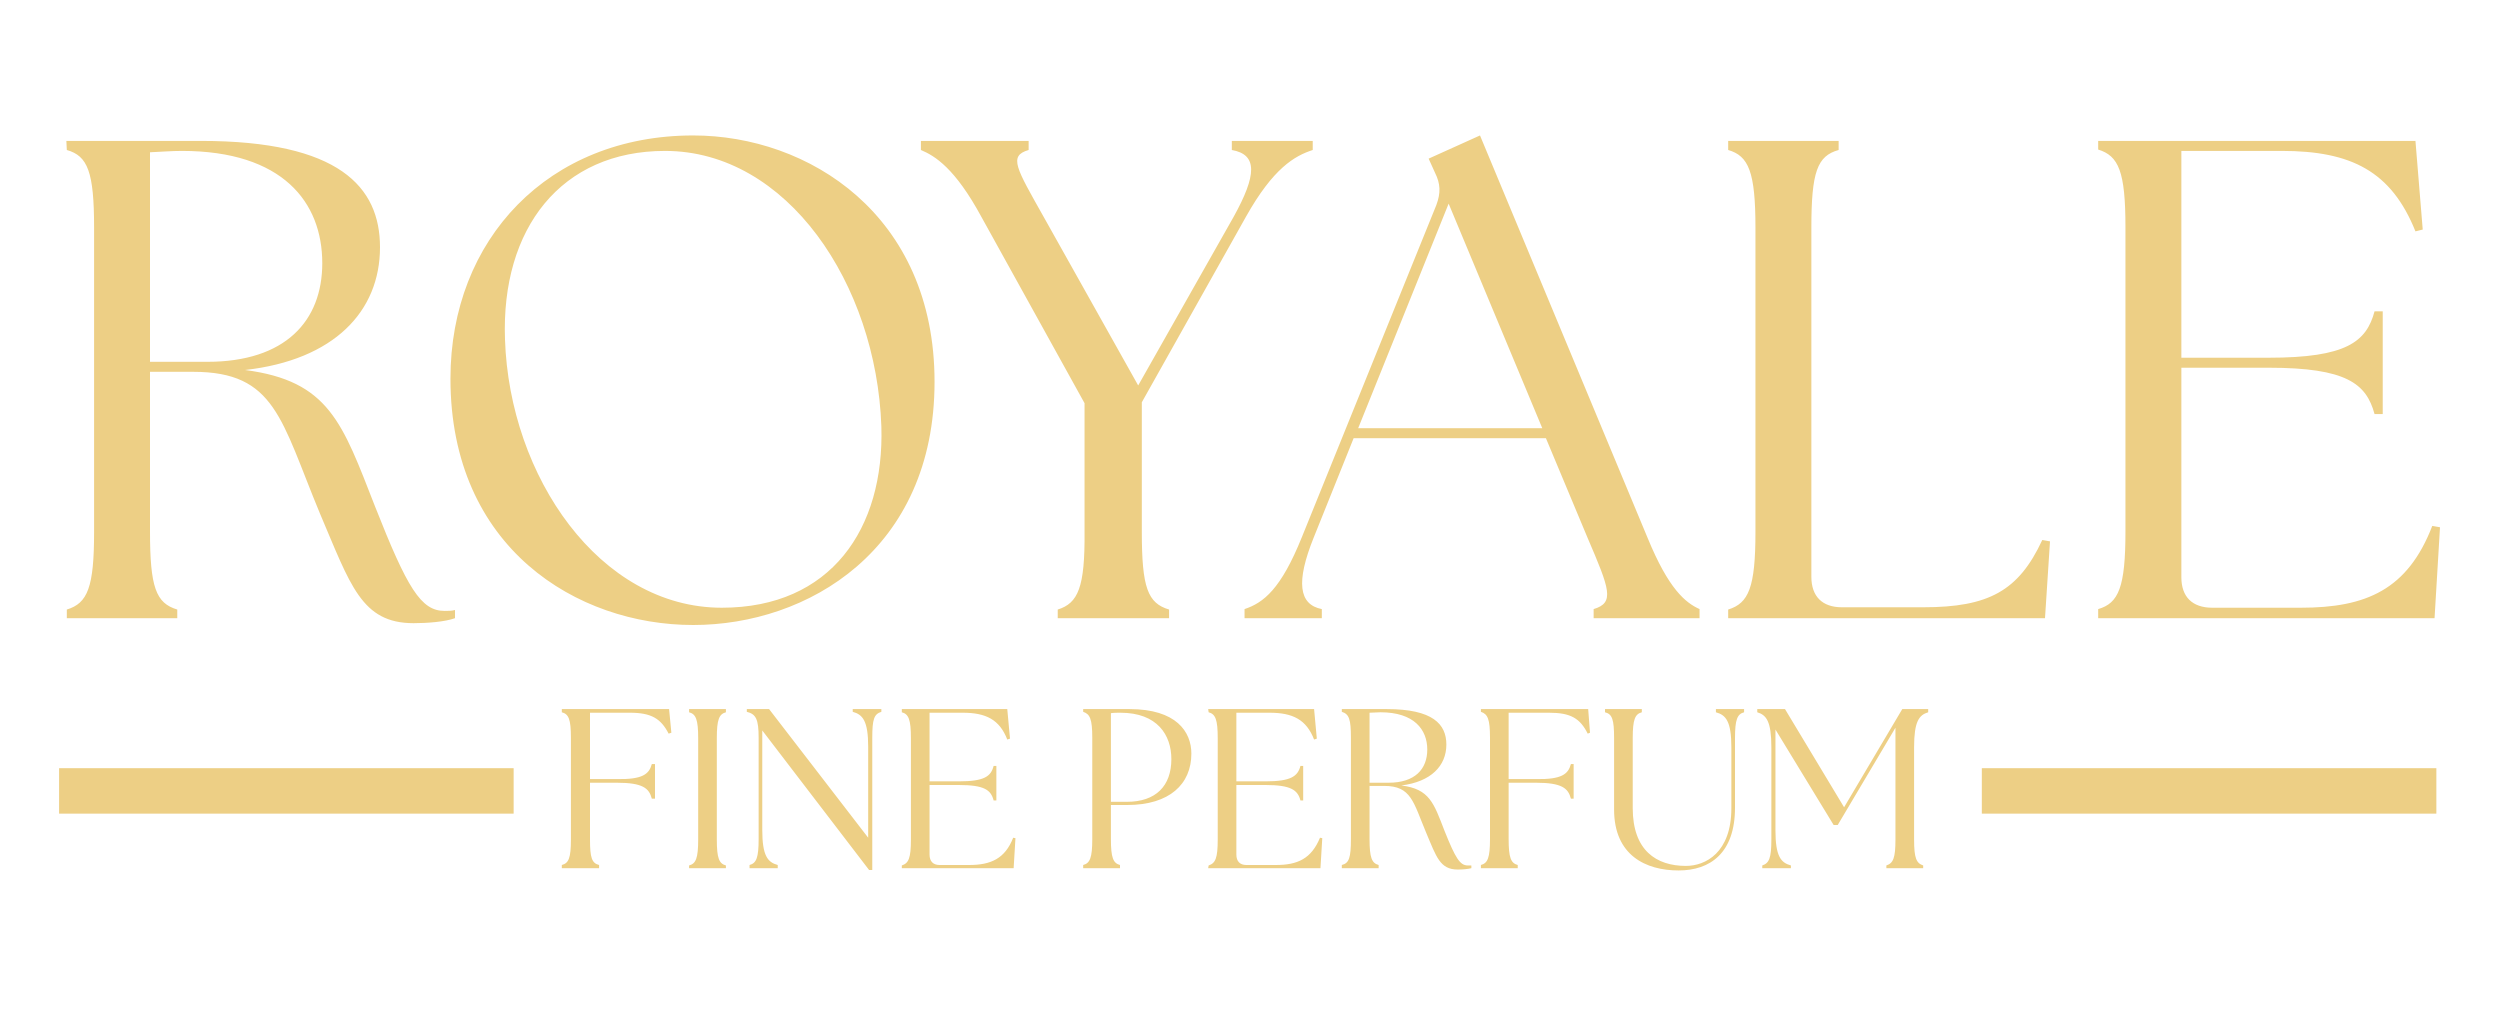
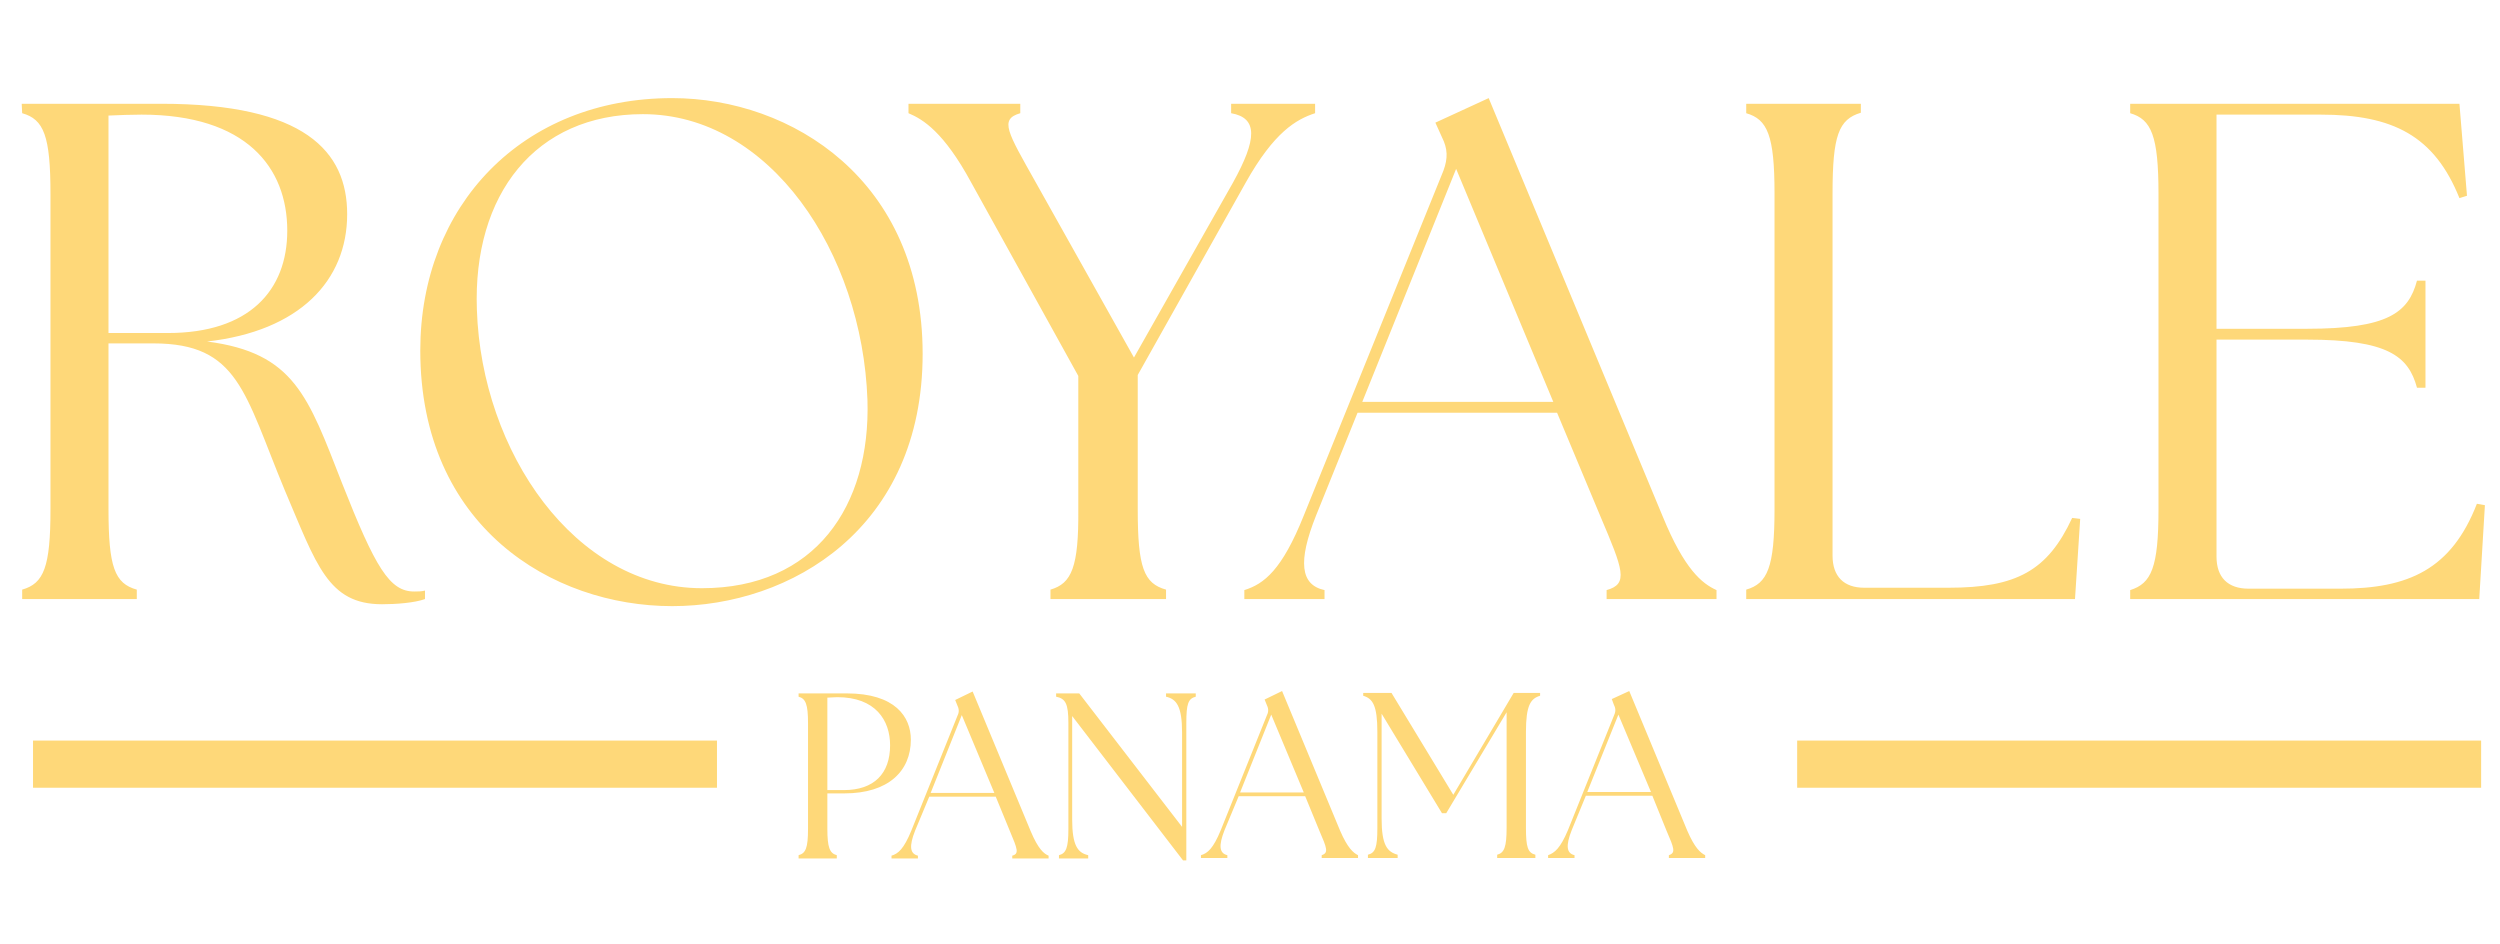
- <svg xmlns="http://www.w3.org/2000/svg" version="1.2" viewBox="0 0 550 222" width="550" height="222">
-   <style>.a{fill:#edcf85}</style>
-   <path class="a" d="m91 137.1c3 0 6.9-0.3 9.1-1.1v-1.8c-0.7 0.2-1.5 0.2-2.3 0.2-5.2 0-8.2-5-15.3-23-7.2-18.4-10.1-27.6-28.6-30 19.6-2.2 29.7-12.9 29.7-27 0-13.3-9-23.4-39.4-23.4h-29.6l0.1 2c4.6 1.3 6 4.8 6 17.1v66.9c0 12.2-1.4 15.7-6 17.1v1.9h24.3v-1.9c-4.7-1.4-6-4.9-6-17.2v-35.1h9.5c18.1 0 19.3 10.5 27.9 31.2 6.7 15.7 9.1 24.1 20.6 24.1zm-58-57.5v-46.1c2.3-0.1 4.8-0.3 7-0.3 22.2 0 30.9 11.3 30.9 24.7 0 12.7-8.1 21.7-25.3 21.7zm119.5 57.9c25.2 0 53.1-16.5 53.1-53.5 0-36.8-27.8-54.2-53.1-54.2-31.8 0-53.4 22.8-53.4 53.5 0 37.3 27.9 54.2 53.4 54.2zm-41.4-62.8c-0.9-24.5 12.4-41.5 35.2-41.5 26.9 0 46.5 29.3 47.6 60.6 0.7 22.5-11.1 39.9-35.1 39.9-26.9 0-46.7-28.9-47.7-59zm121.6 61.3h24.5v-1.9c-4.7-1.4-6-4.8-6-17.1v-28.5l22.9-40.8c6-10.7 10.7-13.4 14.7-14.7v-2h-17.8v2c5.7 1 5.5 5.5 0.4 14.7l-21 37.1-20.8-37.1c-6-10.7-7.8-13.4-3.3-14.7v-2h-23.7v2c3.1 1.3 7.5 4 13.3 14.7l22.7 41v28.3c0.1 12.2-1.4 15.7-5.9 17.1zm41.1 0h17v-2c-5.1-1-5.7-6-1.8-15.7l8.8-21.9h42.3l9.2 22c4.8 11.2 6 14.2 1.3 15.6v2h23.3v-2c-3.1-1.4-6.8-4.4-11.4-15.6l-36.9-88.6-11.3 5.1 1.4 3.1c1.2 2.4 1.3 4.4 0.3 7.1l-29.6 73.1c-4.6 11.4-8.4 14.4-12.6 15.8zm25-41.8l19.9-49.4 20.6 49.4zm81.4 41.8h69.7l1.1-16.9-1.7-0.3c-5.2 11.2-11.8 14.8-26.2 14.8h-17.9c-4.3 0-6.7-2.4-6.7-6.7v-76.8c0-12.3 1.3-15.8 6-17.1v-2h-24.3v2c4.5 1.3 6 4.8 6 17.1v66.9c0 12.3-1.5 15.7-6 17.1zm81.4 0h74l1.2-20-1.7-0.3c-5.4 14-14.5 18-28.9 18h-19.5c-4.4 0-6.8-2.4-6.8-6.7v-46.1h19.2c17.1 0 21.5 3.5 23.3 10.2h1.8v-22.6h-1.8c-1.8 6.7-6.2 10.2-23.3 10.2h-19.2v-45.5h22.1c15.3 0 24.1 4.5 29.4 17.7l1.6-0.4-1.6-19.5h-69.8v1.9c4.5 1.4 6 4.8 6 17.1v66.9c0 12.3-1.5 15.8-6 17.1z" />
-   <path class="a" d="m123.6 191h8.2v-0.7c-1.6-0.4-2-1.6-2-5.6v-12.5h5.9c5.7 0 7.1 1.2 7.7 3.5h0.7v-7.6h-0.7c-0.6 2.2-2 3.4-7.7 3.3h-5.9v-14.6h8.8c4.7 0 6.8 1.3 8.5 4.6l0.6-0.2-0.5-5.2h-23.6v0.7c1.5 0.4 2 1.5 2 5.6v22.4c0 4.1-0.5 5.2-2 5.6zm28 0h8.1v-0.6c-1.5-0.4-2-1.6-2-5.7v-22.3c0-4.1 0.5-5.3 2-5.7v-0.7h-8.1v0.7c1.5 0.4 2 1.6 2 5.7v22.3c0 4.1-0.5 5.3-2 5.7zm39.6 0.4h0.7v-29.1c0-4.1 0.4-5.2 2-5.7v-0.6h-6.3v0.6c2.2 0.6 3.4 2 3.4 7.7v20l-21.8-28.3h-4.9v0.6c2 0.5 2.6 1.6 2.6 5.7v22.3c0 4.1-0.5 5.3-2 5.7v0.7h6.2v-0.7c-2.2-0.6-3.4-2-3.4-7.7v-21.9zm7.2-0.4h24.6l0.4-6.6-0.5-0.1c-1.8 4.6-4.9 6-9.7 6h-6.5c-1.4 0-2.2-0.8-2.2-2.3v-15.3h6.4c5.7 0 7.1 1.1 7.7 3.4h0.6v-7.6h-0.6c-0.6 2.3-2 3.4-7.7 3.4h-6.4v-15.1h7.3c5.1 0 8.1 1.5 9.8 5.9l0.6-0.2-0.6-6.5h-23.2v0.7c1.5 0.4 2 1.6 2 5.7v22.3c0 4.1-0.5 5.2-2 5.7zm39.9 0h8.1v-0.7c-1.5-0.4-2-1.6-2-5.7v-7.5h3.6c9.3 0 14.1-4.6 14.1-11.3 0-4.8-3.3-9.8-13.6-9.8h-10.2v0.6c1.5 0.5 2 1.6 2 5.7v22.3c0 4.1-0.5 5.3-2 5.7zm6.1-14.6v-19.5c0.6-0.1 1.4-0.1 2.1-0.1 8.1 0 11.2 4.9 11.2 10.2 0 5.9-3.4 9.4-9.8 9.4zm21.4 14.6h24.7l0.4-6.6-0.5-0.1c-1.9 4.6-4.9 6-9.7 6h-6.5c-1.4 0-2.2-0.8-2.2-2.3v-15.3h6.4c5.6 0 7.1 1.1 7.7 3.4h0.6v-7.6h-0.6c-0.6 2.3-2.1 3.4-7.7 3.4h-6.4v-15.1h7.3c5.1 0 8.1 1.5 9.8 5.9l0.6-0.2-0.6-6.5h-23.3l0.1 0.7c1.5 0.4 2 1.6 2 5.7v22.3c0 4.1-0.5 5.2-2 5.7zm54.9 0.3c1 0 2.3-0.1 3-0.3v-0.6c-0.2 0-0.5 0-0.8 0-1.7 0-2.7-1.6-5.1-7.6-2.4-6.2-3.3-9.2-9.5-10 6.5-0.8 9.9-4.3 9.9-9 0-4.5-3-7.8-13.1-7.8h-9.9v0.6c1.6 0.5 2 1.6 2 5.7v22.3c0 4.1-0.4 5.3-2 5.7v0.7h8.1v-0.7c-1.5-0.4-2-1.6-2-5.7v-11.7h3.2c6 0 6.4 3.5 9.3 10.4 2.2 5.2 3 8 6.9 8zm-19.4-19.1v-15.4c0.8 0 1.6-0.1 2.4-0.1 7.4 0 10.3 3.8 10.3 8.2 0 4.3-2.7 7.3-8.5 7.3zm24.5 18.8h8.1v-0.7c-1.5-0.4-2-1.6-2-5.7v-12.4h6c5.7 0 7.1 1.2 7.7 3.5h0.6v-7.6h-0.6c-0.6 2.2-2 3.4-7.7 3.3h-6v-14.6h8.9c4.7 0 6.8 1.2 8.5 4.6l0.5-0.2-0.4-5.2h-23.6v0.6c1.5 0.5 2 1.6 2 5.7v22.3c0 4.1-0.5 5.3-2 5.7zm43.5 0.5c6.9 0 12.4-3.8 12.4-13.8v-15.3c0-4.1 0.5-5.3 2-5.7v-0.7h-6.2v0.7c2.2 0.6 3.4 2 3.4 7.7v13.4c0 9.8-5.7 12.7-10 12.7-6.5 0-11.7-3.4-11.7-12.7v-15.4c0-4.1 0.5-5.3 2-5.7v-0.7h-8.1v0.7c1.6 0.4 2 1.6 2 5.7v15.7c0 10.1 7 13.4 14.2 13.4zm18.4-0.5h6.3v-0.6c-2.2-0.6-3.4-2-3.4-7.7v-22.2l12.8 21h0.9l12.7-21.4v24.6c0 4.1-0.5 5.2-2 5.7v0.6h8.1v-0.6c-1.5-0.5-2-1.6-2-5.7v-20.3c0-5.7 1.1-7.1 3.1-7.7v-0.7h-5.7l-12.8 21.6-13-21.6h-6.1v0.7c2 0.6 3.1 2 3.1 7.7v20.3c0 4.1-0.5 5.2-2 5.7z" />
-   <path d="" />
-   <path class="a" d="m113 169v10h-100v-10zm0 0v10h-100v-10zm0 0v10h-100v-10zm0 0v10h-100v-10z" />
-   <path class="a" d="m536 169v10h-100v-10zm0 0v10h-100v-10zm0 0v10h-100v-10zm0 0v10h-100v-10z" />
+ <svg xmlns="http://www.w3.org/2000/svg" version="1.2" viewBox="0 0 530 200" width="530" height="200">
+   <style>.a{fill:#fed879}.b{display:none}</style>
+   <path class="a" d="m81 128.1c3 0 6.9-0.3 9.1-1.1v-1.8c-0.7 0.2-1.5 0.2-2.3 0.2-5.2 0-8.2-5-15.3-23-7.2-18.4-10.1-27.6-28.6-30 19.6-2.2 29.7-12.9 29.7-27 0-13.3-9-23.4-39.4-23.4h-29.6l0.1 2c4.6 1.3 6 4.8 6 17.1v66.9c0 12.2-1.4 15.7-6 17v2h24.3v-2c-4.7-1.3-6-4.8-6-17.1v-35.1h9.5c18.1 0 19.3 10.5 27.9 31.2 6.7 15.7 9.1 24.1 20.6 24.1zm-58-57.5v-46.1c2.4-0.1 4.8-0.2 7-0.2 22.2 0 30.9 11.2 30.9 24.6 0 12.7-8.1 21.7-25.3 21.7zm119.5 57.9c25.2 0 53.1-16.5 53.1-53.5 0-36.8-27.8-54.2-53.1-54.2-31.8 0-53.4 22.8-53.4 53.5 0 37.3 27.9 54.2 53.4 54.2zm-41.4-62.8c-0.9-24.5 12.4-41.5 35.2-41.5 26.9 0 46.5 29.3 47.6 60.6 0.7 22.5-11.1 39.9-35.1 39.9-26.9 0-46.7-28.9-47.7-59zm121.6 61.3h24.5v-2c-4.7-1.3-6-4.7-6-17v-28.5l22.9-40.8c6-10.7 10.7-13.4 14.7-14.7v-2h-17.8v2c5.7 1 5.5 5.5 0.4 14.7l-21 37.1-20.8-37.1c-6-10.7-7.8-13.4-3.3-14.7v-2h-23.7v2c3.1 1.3 7.5 4 13.3 14.7l22.7 41v28.3c0.1 12.2-1.4 15.7-5.9 17zm41.1 0h17v-1.9c-5.1-1.1-5.7-6-1.8-15.8l8.8-21.8h42.3l9.2 22c4.8 11.3 6 14.3 1.3 15.6v1.9h23.3v-1.9c-3.1-1.4-6.8-4.4-11.4-15.6l-36.9-88.7-11.3 5.2 1.4 3.1c1.2 2.4 1.3 4.4 0.3 7.1l-29.6 73.1c-4.6 11.5-8.4 14.5-12.6 15.8zm25-41.8l19.9-49.4 20.6 49.4zm81.4 41.8h69.7l1.1-17-1.7-0.2c-5.2 11.2-11.8 14.8-26.2 14.8h-17.9c-4.3 0-6.7-2.4-6.7-6.8v-76.8c0-12.3 1.3-15.7 6-17.1v-1.9h-24.3v2c4.5 1.3 6 4.7 6 17v67c0 12.3-1.5 15.7-6 17zm81.4 0h74l1.2-19.9-1.7-0.3c-5.4 13.9-14.5 18-28.9 18h-19.5c-4.4 0-6.8-2.4-6.8-6.8v-46h19.2c17.1 0 21.5 3.5 23.3 10.2h1.8v-22.7h-1.8c-1.8 6.8-6.2 10.2-23.3 10.2h-19.2v-45.4h22.1c15.3 0 24.1 4.5 29.4 17.7l1.6-0.5-1.6-19.5h-69.8v2c4.5 1.3 6 4.8 6 17.1v66.9c0 12.3-1.5 15.7-6 17.1z" />
+   <path class="a" d="m169.3 182h8.1v-0.7c-1.5-0.4-2-1.6-2-5.6v-7.5h3.6c9.3 0 14.1-4.7 14.1-11.4 0-4.8-3.3-9.8-13.6-9.8h-10.2v0.7c1.5 0.4 2 1.6 2 5.6v22.4c0 4.1-0.5 5.2-2 5.6zm6.1-14.5v-19.6c0.6 0 1.4-0.1 2.1-0.1 8.1 0 11.2 4.9 11.2 10.2 0 6-3.4 9.5-9.8 9.5zm13.6 14.5h5.6v-0.6c-1.7-0.4-1.9-2-0.6-5.3l3-7.2h14.1l3 7.3c1.6 3.8 2 4.8 0.5 5.2v0.6h7.7v-0.6c-1-0.4-2.2-1.4-3.8-5.2l-12.3-29.6-3.7 1.8 0.4 1c0.4 0.8 0.5 1.5 0.1 2.3l-9.8 24.4c-1.6 3.9-2.8 4.9-4.2 5.3zm8.3-13.9l6.6-16.5 6.9 16.5zm53.5 14.3h0.7v-29.1c0-4.1 0.4-5.2 2-5.6v-0.7h-6.3v0.7c2.2 0.5 3.4 2 3.4 7.6v20l-21.8-28.3h-4.9v0.7c2 0.4 2.6 1.5 2.6 5.6v22.4c0 4.1-0.5 5.2-2 5.6v0.7h6.2v-0.7c-2.2-0.5-3.4-2-3.4-7.6v-21.9zm3.8-0.5h5.6v-0.6c-1.7-0.4-1.9-2-0.6-5.3l3-7.2h14.1l3 7.3c1.6 3.7 2 4.7 0.5 5.2v0.6h7.7v-0.6c-1-0.5-2.2-1.5-3.8-5.2l-12.3-29.6-3.7 1.8 0.4 1c0.4 0.8 0.5 1.5 0.1 2.3l-9.8 24.4c-1.6 3.9-2.8 4.9-4.2 5.3zm8.3-13.9l6.6-16.5 6.9 16.5zm27.1 13.9h6.3v-0.7c-2.2-0.6-3.4-2-3.4-7.7v-22.2l12.8 21.1h0.9l12.8-21.4v24.5c0 4.1-0.5 5.3-2 5.7v0.7h8.1v-0.7c-1.6-0.4-2-1.6-2-5.7v-20.3c0-5.7 1-7.1 3-7.7v-0.6h-5.6l-12.8 21.6-13.1-21.6h-6v0.6c2 0.6 3 2 3 7.7v20.3c0 4.1-0.4 5.3-2 5.7zm38.2 0h5.6v-0.6c-1.7-0.4-1.9-2-0.6-5.3l3-7.3h14.1l3 7.4c1.6 3.7 2 4.7 0.5 5.2v0.6h7.7v-0.6c-1-0.5-2.2-1.5-3.8-5.2l-12.3-29.6-3.7 1.7 0.4 1.1c0.4 0.8 0.5 1.4 0.1 2.3l-9.8 24.4c-1.6 3.8-2.8 4.8-4.2 5.3zm8.3-14l6.6-16.4 6.9 16.4z" />
+   <path class="b" d="" />
+   <path class="a" d="m526 157v10h-145v-10zm0 0v10h-145v-10z" />
+   <path class="a" d="m152 157v10h-145v-10zm0 0v10h-145v-10z" />
</svg>
